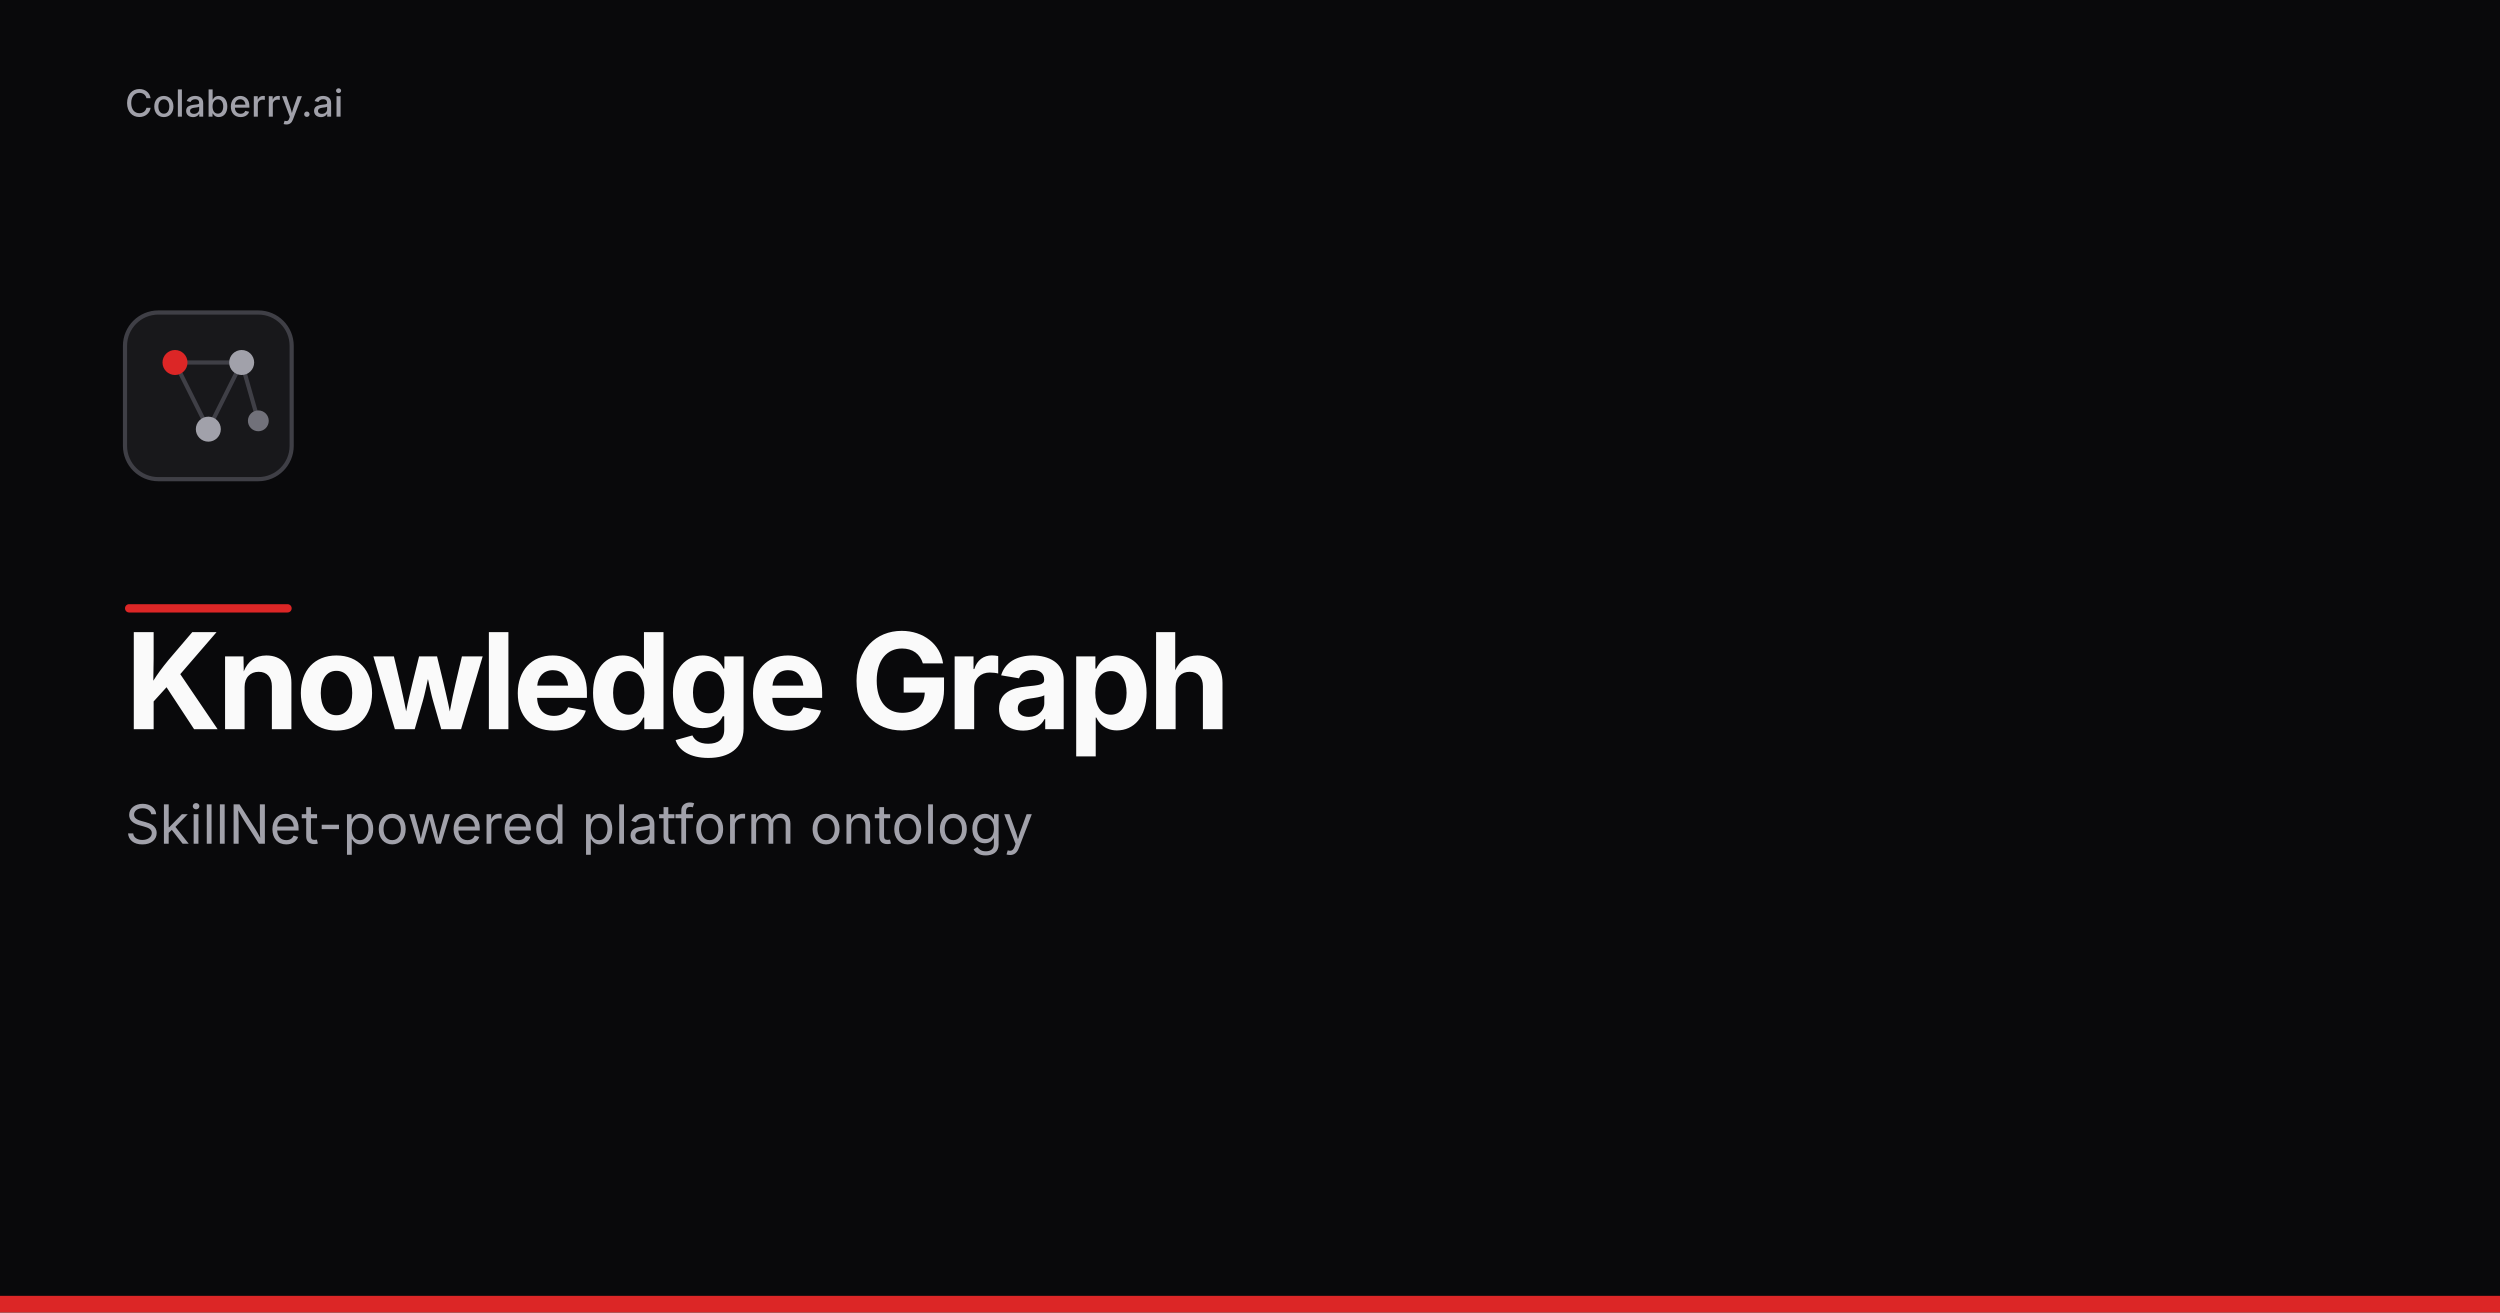
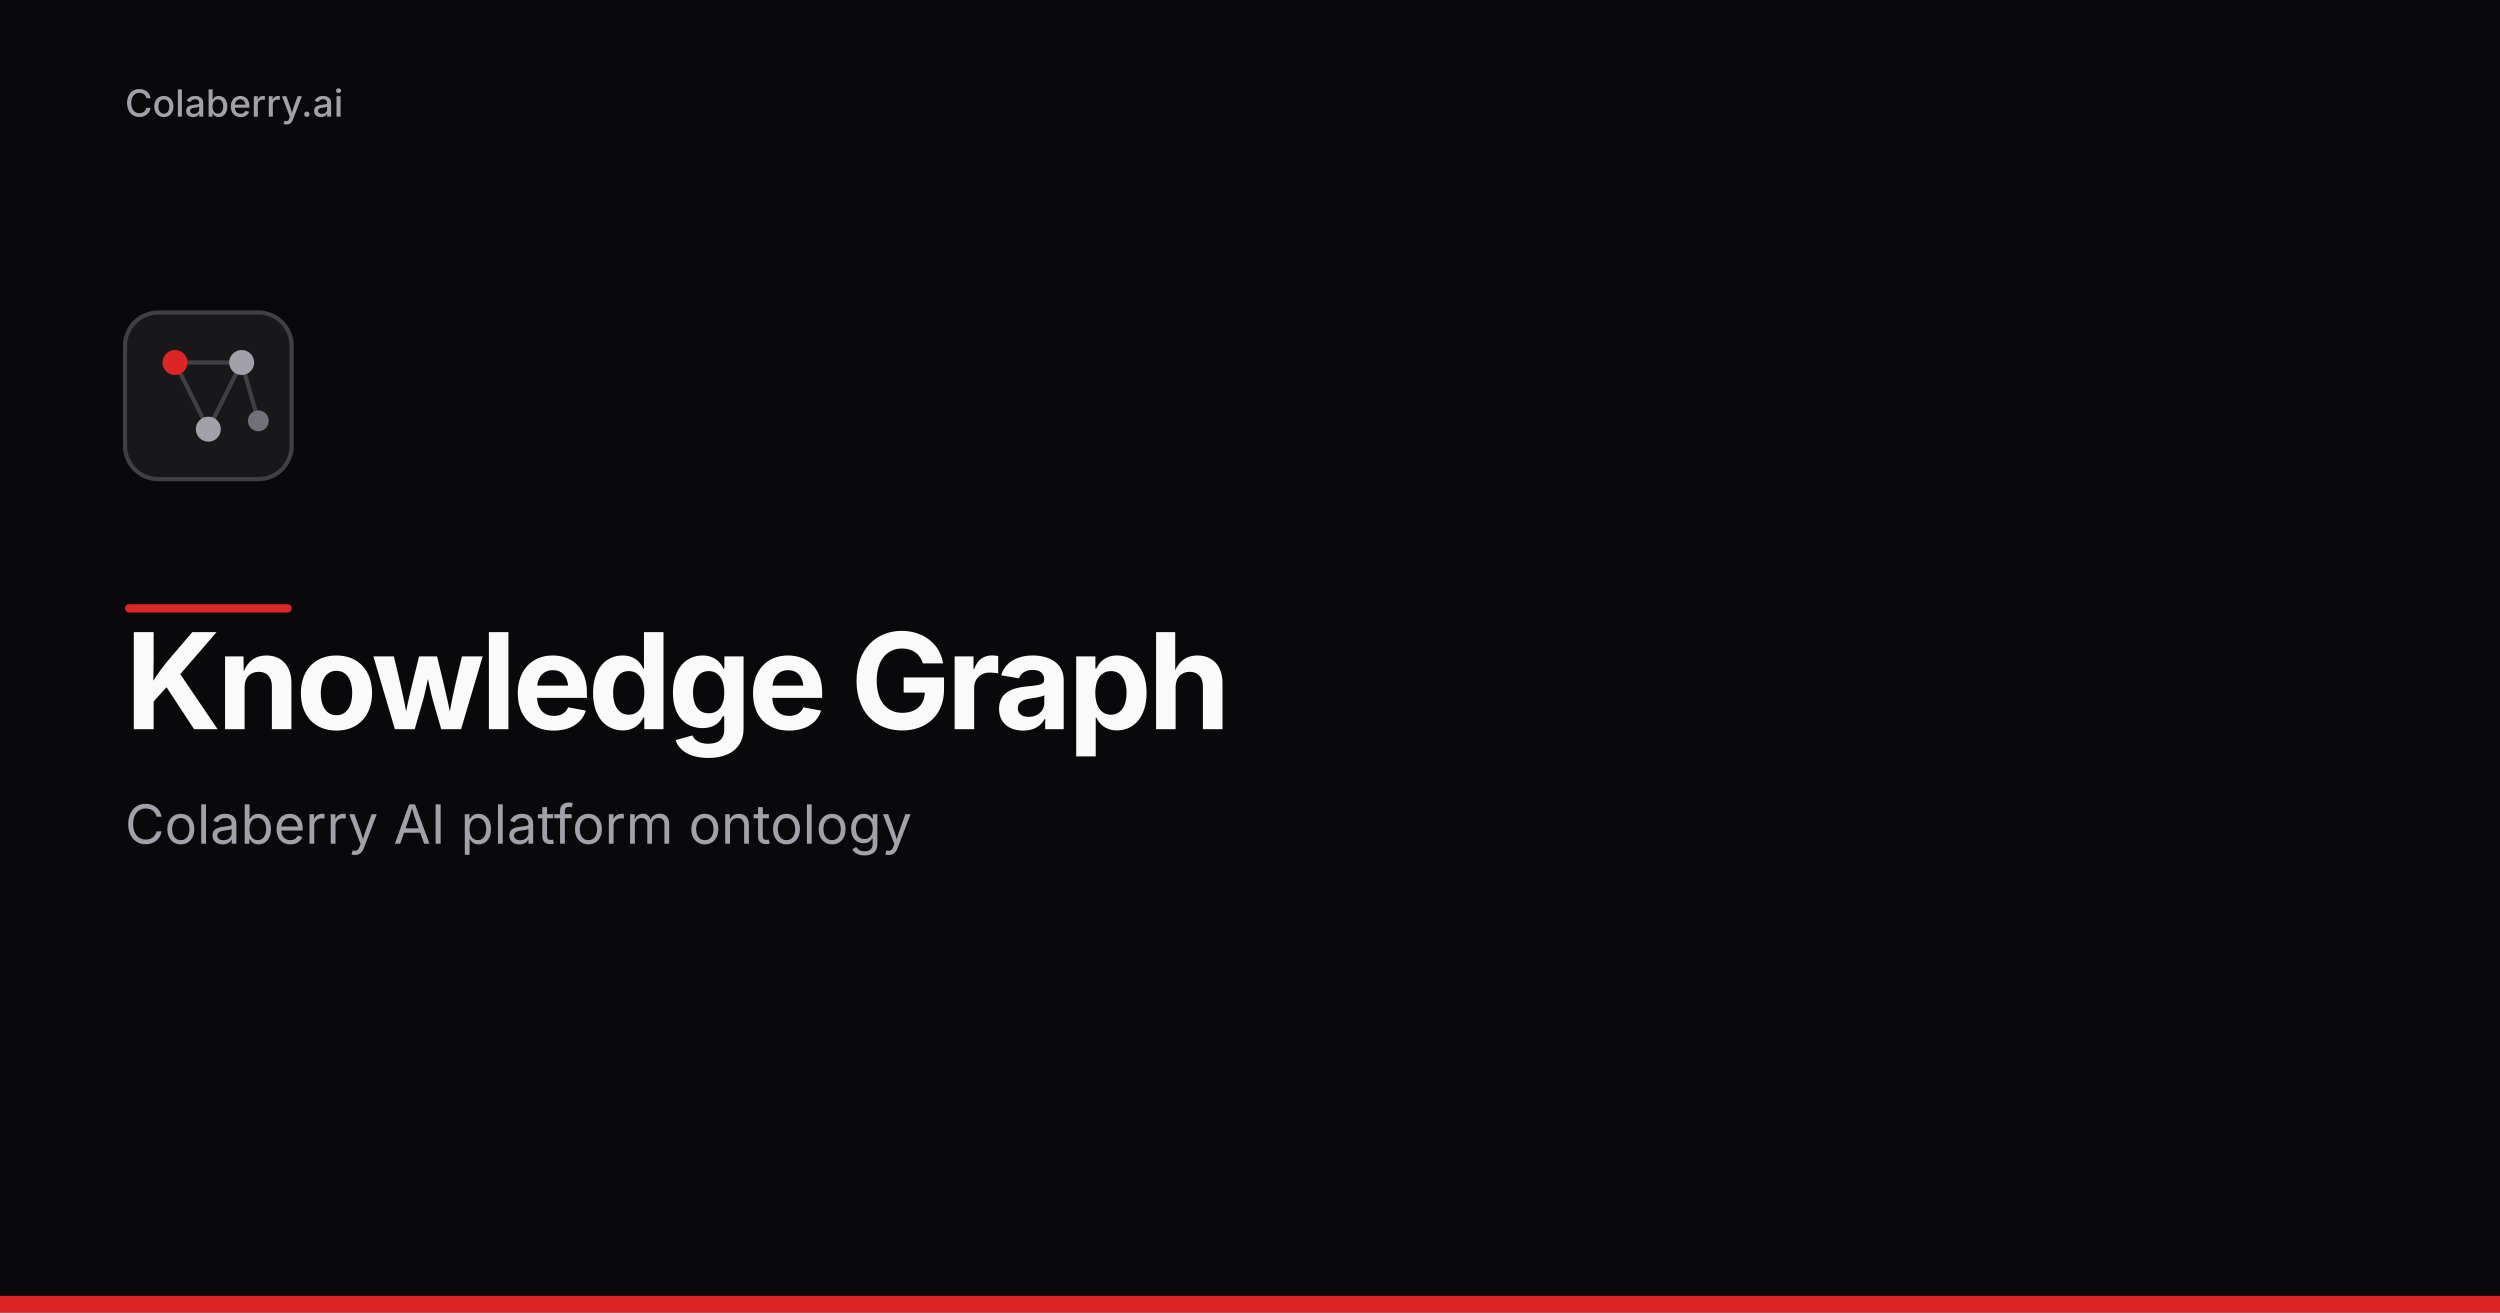
<svg xmlns="http://www.w3.org/2000/svg" width="1200" height="630" viewBox="0 0 1200 630" fill="none">
  <rect width="1200" height="630" fill="#09090B" />
  <text x="60" y="56" fill="#A1A1AA" font-family="Inter, system-ui, sans-serif" font-size="18" font-weight="500">Colaberry.ai</text>
  <g transform="translate(60, 150)">
    <rect x="0" y="0" width="80" height="80" rx="16" fill="#18181B" stroke="#3F3F46" stroke-width="2" />
    <line x1="24" y1="24" x2="56" y2="24" stroke="#3F3F46" stroke-width="2" />
    <line x1="24" y1="24" x2="40" y2="56" stroke="#3F3F46" stroke-width="2" />
    <line x1="56" y1="24" x2="40" y2="56" stroke="#3F3F46" stroke-width="2" />
    <line x1="56" y1="24" x2="64" y2="52" stroke="#3F3F46" stroke-width="2" />
    <circle cx="24" cy="24" r="6" fill="#DC2626" />
    <circle cx="56" cy="24" r="6" fill="#A1A1AA" />
    <circle cx="40" cy="56" r="6" fill="#A1A1AA" />
    <circle cx="64" cy="52" r="5" fill="#71717A" />
  </g>
  <rect x="60" y="290" width="80" height="4" rx="2" fill="#DC2626" />
  <text x="60" y="350" fill="#FAFAFA" font-family="Inter, system-ui, sans-serif" font-size="64" font-weight="700" letter-spacing="-2">Knowledge Graph</text>
-   <text x="60" y="405" fill="#A1A1AA" font-family="Inter, system-ui, sans-serif" font-size="26" font-weight="400">SkillNet-powered platform ontology</text>
+   <text x="60" y="405" fill="#A1A1AA" font-family="Inter, system-ui, sans-serif" font-size="26" font-weight="400">Colaberry AI platform ontology</text>
  <rect x="0" y="622" width="1200" height="8" fill="#DC2626" />
</svg>
